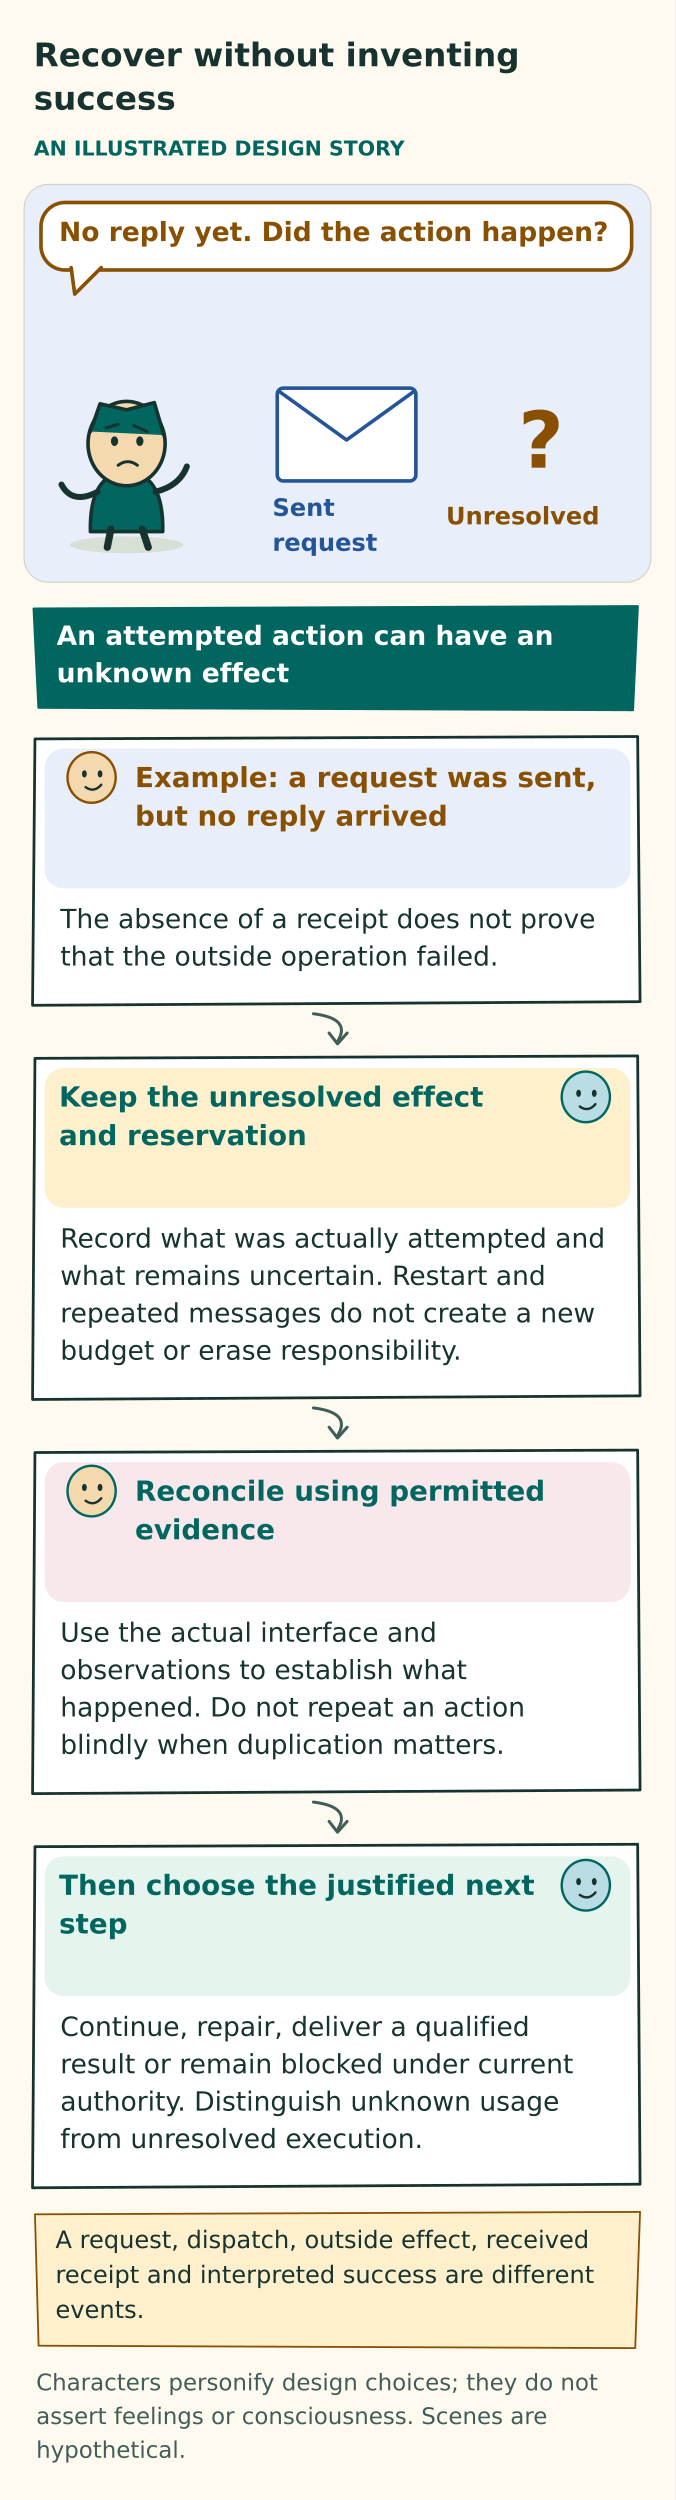
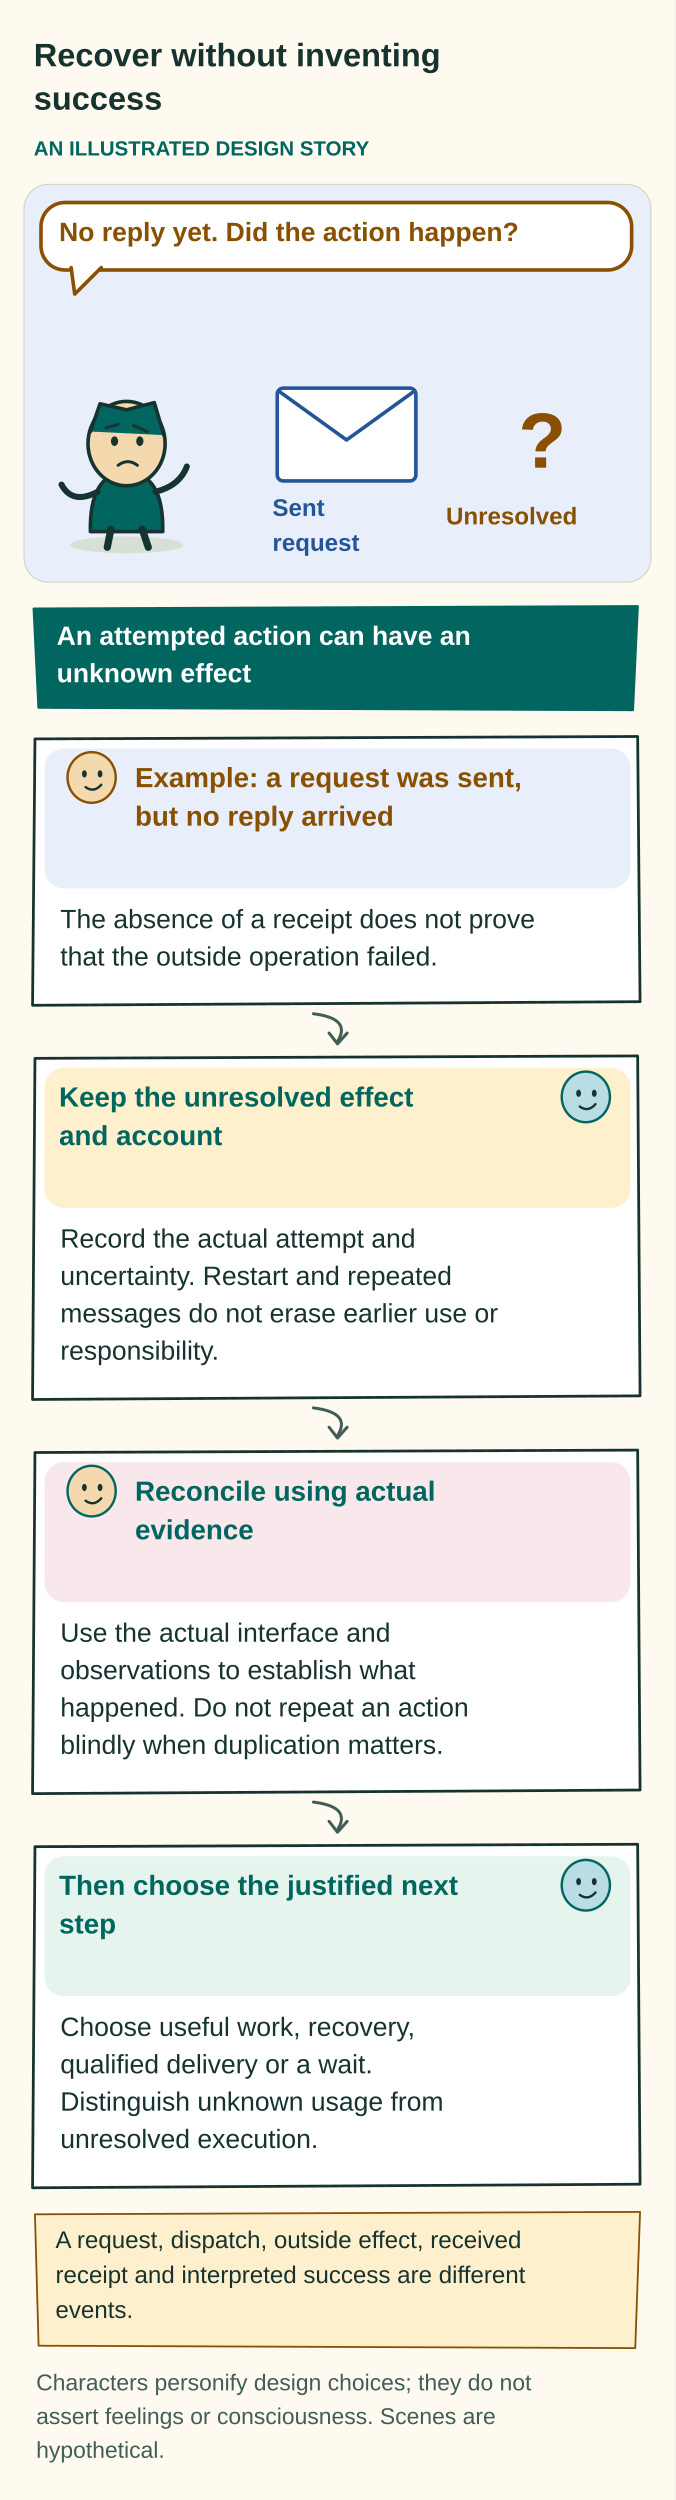
<svg xmlns="http://www.w3.org/2000/svg" width="560" height="2074" viewBox="0 0 560 2074" role="img" aria-labelledby="title description">
  <rect width="560" height="2074" fill="#fffaf0" />
-   <g font-family="DejaVu Sans, Arial, sans-serif">
+   <g font-family="Liberation Sans, Arial, sans-serif">
    <text x="28" y="55" font-size="27" fill="#16332f" font-weight="700">
      <tspan x="28" dy="0">Recover without inventing</tspan>
      <tspan x="28" dy="36">success</tspan>
    </text>
    <text x="28" y="129" font-size="17" fill="#00665f" font-weight="700">
      <tspan x="28" dy="0">AN ILLUSTRATED DESIGN STORY</tspan>
    </text>
    <rect x="20" y="153" width="520" height="330" rx="20" fill="#e8effb" stroke="#d0d5cb" stroke-width="1" />
    <rect x="34" y="168" width="490" height="56" rx="20" fill="#ffffff" stroke="#885000" stroke-width="3" />
    <path d="M59 222 L62 244 L84 222" stroke="#885000" stroke-width="3" fill="#ffffff" stroke-linecap="round" stroke-linejoin="round" />
    <text x="49" y="200" font-size="22" fill="#885000" font-weight="700">
      <tspan x="49" dy="0">No reply yet. Did the action happen?</tspan>
    </text>
    <g transform="translate(105 378) scale(1)">
      <ellipse cx="0" cy="74" rx="47" ry="7" fill="#d8dfd5" stroke="none" stroke-width="3" />
      <path d="M-30 63 Q-31 15 0 13 Q31 15 30 63 Z" stroke="#16332f" stroke-width="3" fill="#00665f" stroke-linecap="round" stroke-linejoin="round" />
      <path d="M-13 61 L-16 76 M13 61 L18 76" stroke="#16332f" stroke-width="6" fill="none" stroke-linecap="round" stroke-linejoin="round" />
      <path d="M-24 30 Q-45 41 -54 24 M24 30 Q44 25 50 9" stroke="#16332f" stroke-width="5" fill="none" stroke-linecap="round" stroke-linejoin="round" />
      <ellipse cx="0" cy="-10" rx="32" ry="35" fill="#f5d9ae" stroke="#16332f" stroke-width="3" />
      <path d="M-30 -20 L-22 -43 L0 -38 L23 -44 L31 -17" stroke="#16332f" stroke-width="3" fill="#00665f" stroke-linecap="round" stroke-linejoin="round" />
      <ellipse cx="-10" cy="-12" rx="3" ry="4" fill="#16332f" stroke="none" stroke-width="3" />
      <ellipse cx="11" cy="-12" rx="3" ry="4" fill="#16332f" stroke="none" stroke-width="3" />
      <path d="M-17 -23 L-7 -26 M6 -25 L17 -20" stroke="#16332f" stroke-width="2.5" fill="none" stroke-linecap="round" stroke-linejoin="round" />
      <path d="M-7 8 Q1 2 9 8" stroke="#16332f" stroke-width="2.5" fill="none" stroke-linecap="round" stroke-linejoin="round" />
    </g>
    <rect x="230" y="322" width="115" height="77" rx="5" fill="#ffffff" stroke="#245599" stroke-width="3" />
    <path d="M232 325 L287.5 365 L343 325" stroke="#245599" stroke-width="3" fill="none" stroke-linecap="round" stroke-linejoin="round" />
    <text x="226" y="428" font-size="20" fill="#245599" font-weight="700">
      <tspan x="226" dy="0">Sent</tspan>
      <tspan x="226" dy="29">request</tspan>
    </text>
    <text x="430" y="388" font-size="65" fill="#885000" font-weight="700">
      <tspan x="430" dy="0">?</tspan>
    </text>
    <text x="370" y="435" font-size="20" fill="#885000" font-weight="700">
      <tspan x="370" dy="0">Unresolved</tspan>
    </text>
    <path d="M28 505 L529 503 L525 589 L32 587 Z" stroke="#00665f" stroke-width="2" fill="#00665f" stroke-linecap="round" stroke-linejoin="round" />
    <text x="47" y="535" font-size="22" fill="#ffffff" font-weight="700">
      <tspan x="47" dy="0">An attempted action can have an</tspan>
      <tspan x="47" dy="31">unknown effect</tspan>
    </text>
    <path d="M29 613 L529 611 L531 831 L27 834 Z" stroke="#16332f" stroke-width="2.3" fill="#ffffff" stroke-linecap="round" stroke-linejoin="round" />
    <rect x="37" y="621" width="486" height="116" rx="16" fill="#e8effb" stroke="none" stroke-width="0" />
    <ellipse cx="76" cy="645" rx="20" ry="21" fill="#f5d9ae" stroke="#885000" stroke-width="2" />
    <ellipse cx="70" cy="642" rx="2" ry="3" fill="#16332f" stroke="none" stroke-width="3" />
    <ellipse cx="83" cy="642" rx="2" ry="3" fill="#16332f" stroke="none" stroke-width="3" />
    <path d="M71 653 q7 5 13 -2" stroke="#16332f" stroke-width="2" fill="none" stroke-linecap="round" stroke-linejoin="round" />
    <text x="112" y="653" font-size="23" fill="#885000" font-weight="700">
      <tspan x="112" dy="0">Example: a request was sent,</tspan>
      <tspan x="112" dy="32">but no reply arrived</tspan>
    </text>
    <text x="50" y="770" font-size="22" fill="#16332f">
      <tspan x="50" dy="0">The absence of a receipt does not prove</tspan>
      <tspan x="50" dy="31">that the outside operation failed.</tspan>
    </text>
    <path d="M260 841 Q292 845 280 864" stroke="#405d58" stroke-width="2.5" fill="none" stroke-linecap="round" stroke-linejoin="round" />
    <path d="M273 857 L280 866 L288 857" stroke="#405d58" stroke-width="2.5" fill="none" stroke-linecap="round" stroke-linejoin="round" />
    <path d="M29 878 L529 876 L531 1158 L27 1161 Z" stroke="#16332f" stroke-width="2.3" fill="#ffffff" stroke-linecap="round" stroke-linejoin="round" />
    <rect x="37" y="886" width="486" height="116" rx="16" fill="#fff0cd" stroke="none" stroke-width="0" />
    <ellipse cx="486" cy="910" rx="20" ry="21" fill="#b9dce5" stroke="#00665f" stroke-width="2" />
    <ellipse cx="480" cy="907" rx="2" ry="3" fill="#16332f" stroke="none" stroke-width="3" />
    <ellipse cx="493" cy="907" rx="2" ry="3" fill="#16332f" stroke="none" stroke-width="3" />
    <path d="M481 918 q7 5 13 -2" stroke="#16332f" stroke-width="2" fill="none" stroke-linecap="round" stroke-linejoin="round" />
    <text x="49" y="918" font-size="23" fill="#00665f" font-weight="700">
      <tspan x="49" dy="0">Keep the unresolved effect</tspan>
-       <tspan x="49" dy="32">and reservation</tspan>
+       <tspan x="49" dy="32">and account</tspan>
    </text>
    <text x="50" y="1035" font-size="22" fill="#16332f">
-       <tspan x="50" dy="0">Record what was actually attempted and</tspan>
-       <tspan x="50" dy="31">what remains uncertain. Restart and</tspan>
-       <tspan x="50" dy="31">repeated messages do not create a new</tspan>
-       <tspan x="50" dy="31">budget or erase responsibility.</tspan>
+       <tspan x="50" dy="0">Record the actual attempt and</tspan>
+       <tspan x="50" dy="31">uncertainty. Restart and repeated</tspan>
+       <tspan x="50" dy="31">messages do not erase earlier use or</tspan>
+       <tspan x="50" dy="31">responsibility.</tspan>
    </text>
    <path d="M260 1168 Q292 1172 280 1191" stroke="#405d58" stroke-width="2.5" fill="none" stroke-linecap="round" stroke-linejoin="round" />
    <path d="M273 1184 L280 1193 L288 1184" stroke="#405d58" stroke-width="2.5" fill="none" stroke-linecap="round" stroke-linejoin="round" />
    <path d="M29 1205 L529 1203 L531 1485 L27 1488 Z" stroke="#16332f" stroke-width="2.3" fill="#ffffff" stroke-linecap="round" stroke-linejoin="round" />
    <rect x="37" y="1213" width="486" height="116" rx="16" fill="#f8e8ec" stroke="none" stroke-width="0" />
    <ellipse cx="76" cy="1237" rx="20" ry="21" fill="#f5d9ae" stroke="#00665f" stroke-width="2" />
    <ellipse cx="70" cy="1234" rx="2" ry="3" fill="#16332f" stroke="none" stroke-width="3" />
    <ellipse cx="83" cy="1234" rx="2" ry="3" fill="#16332f" stroke="none" stroke-width="3" />
    <path d="M71 1245 q7 5 13 -2" stroke="#16332f" stroke-width="2" fill="none" stroke-linecap="round" stroke-linejoin="round" />
    <text x="112" y="1245" font-size="23" fill="#00665f" font-weight="700">
-       <tspan x="112" dy="0">Reconcile using permitted</tspan>
+       <tspan x="112" dy="0">Reconcile using actual</tspan>
      <tspan x="112" dy="32">evidence</tspan>
    </text>
    <text x="50" y="1362" font-size="22" fill="#16332f">
      <tspan x="50" dy="0">Use the actual interface and</tspan>
      <tspan x="50" dy="31">observations to establish what</tspan>
      <tspan x="50" dy="31">happened. Do not repeat an action</tspan>
      <tspan x="50" dy="31">blindly when duplication matters.</tspan>
    </text>
    <path d="M260 1495 Q292 1499 280 1518" stroke="#405d58" stroke-width="2.5" fill="none" stroke-linecap="round" stroke-linejoin="round" />
    <path d="M273 1511 L280 1520 L288 1511" stroke="#405d58" stroke-width="2.5" fill="none" stroke-linecap="round" stroke-linejoin="round" />
    <path d="M29 1532 L529 1530 L531 1812 L27 1815 Z" stroke="#16332f" stroke-width="2.3" fill="#ffffff" stroke-linecap="round" stroke-linejoin="round" />
    <rect x="37" y="1540" width="486" height="116" rx="16" fill="#e5f4ed" stroke="none" stroke-width="0" />
    <ellipse cx="486" cy="1564" rx="20" ry="21" fill="#b9dce5" stroke="#00665f" stroke-width="2" />
    <ellipse cx="480" cy="1561" rx="2" ry="3" fill="#16332f" stroke="none" stroke-width="3" />
    <ellipse cx="493" cy="1561" rx="2" ry="3" fill="#16332f" stroke="none" stroke-width="3" />
    <path d="M481 1572 q7 5 13 -2" stroke="#16332f" stroke-width="2" fill="none" stroke-linecap="round" stroke-linejoin="round" />
    <text x="49" y="1572" font-size="23" fill="#00665f" font-weight="700">
      <tspan x="49" dy="0">Then choose the justified next</tspan>
      <tspan x="49" dy="32">step</tspan>
    </text>
    <text x="50" y="1689" font-size="22" fill="#16332f">
-       <tspan x="50" dy="0">Continue, repair, deliver a qualified</tspan>
-       <tspan x="50" dy="31">result or remain blocked under current</tspan>
-       <tspan x="50" dy="31">authority. Distinguish unknown usage</tspan>
-       <tspan x="50" dy="31">from unresolved execution.</tspan>
+       <tspan x="50" dy="0">Choose useful work, recovery,</tspan>
+       <tspan x="50" dy="31">qualified delivery or a wait.</tspan>
+       <tspan x="50" dy="31">Distinguish unknown usage from</tspan>
+       <tspan x="50" dy="31">unresolved execution.</tspan>
    </text>
    <path d="M29 1837 L531 1835 L527 1948 L32 1946 Z" stroke="#885000" stroke-width="1.5" fill="#fff0cd" stroke-linecap="round" stroke-linejoin="round" />
    <text x="46" y="1865" font-size="20" fill="#16332f">
      <tspan x="46" dy="0">A request, dispatch, outside effect, received</tspan>
      <tspan x="46" dy="29">receipt and interpreted success are different</tspan>
      <tspan x="46" dy="29">events.</tspan>
    </text>
    <text x="30" y="1983" font-size="19" fill="#405d58">
      <tspan x="30" dy="0">Characters personify design choices; they do not</tspan>
      <tspan x="30" dy="28">assert feelings or consciousness. Scenes are</tspan>
      <tspan x="30" dy="28">hypothetical.</tspan>
    </text>
  </g>
</svg>
